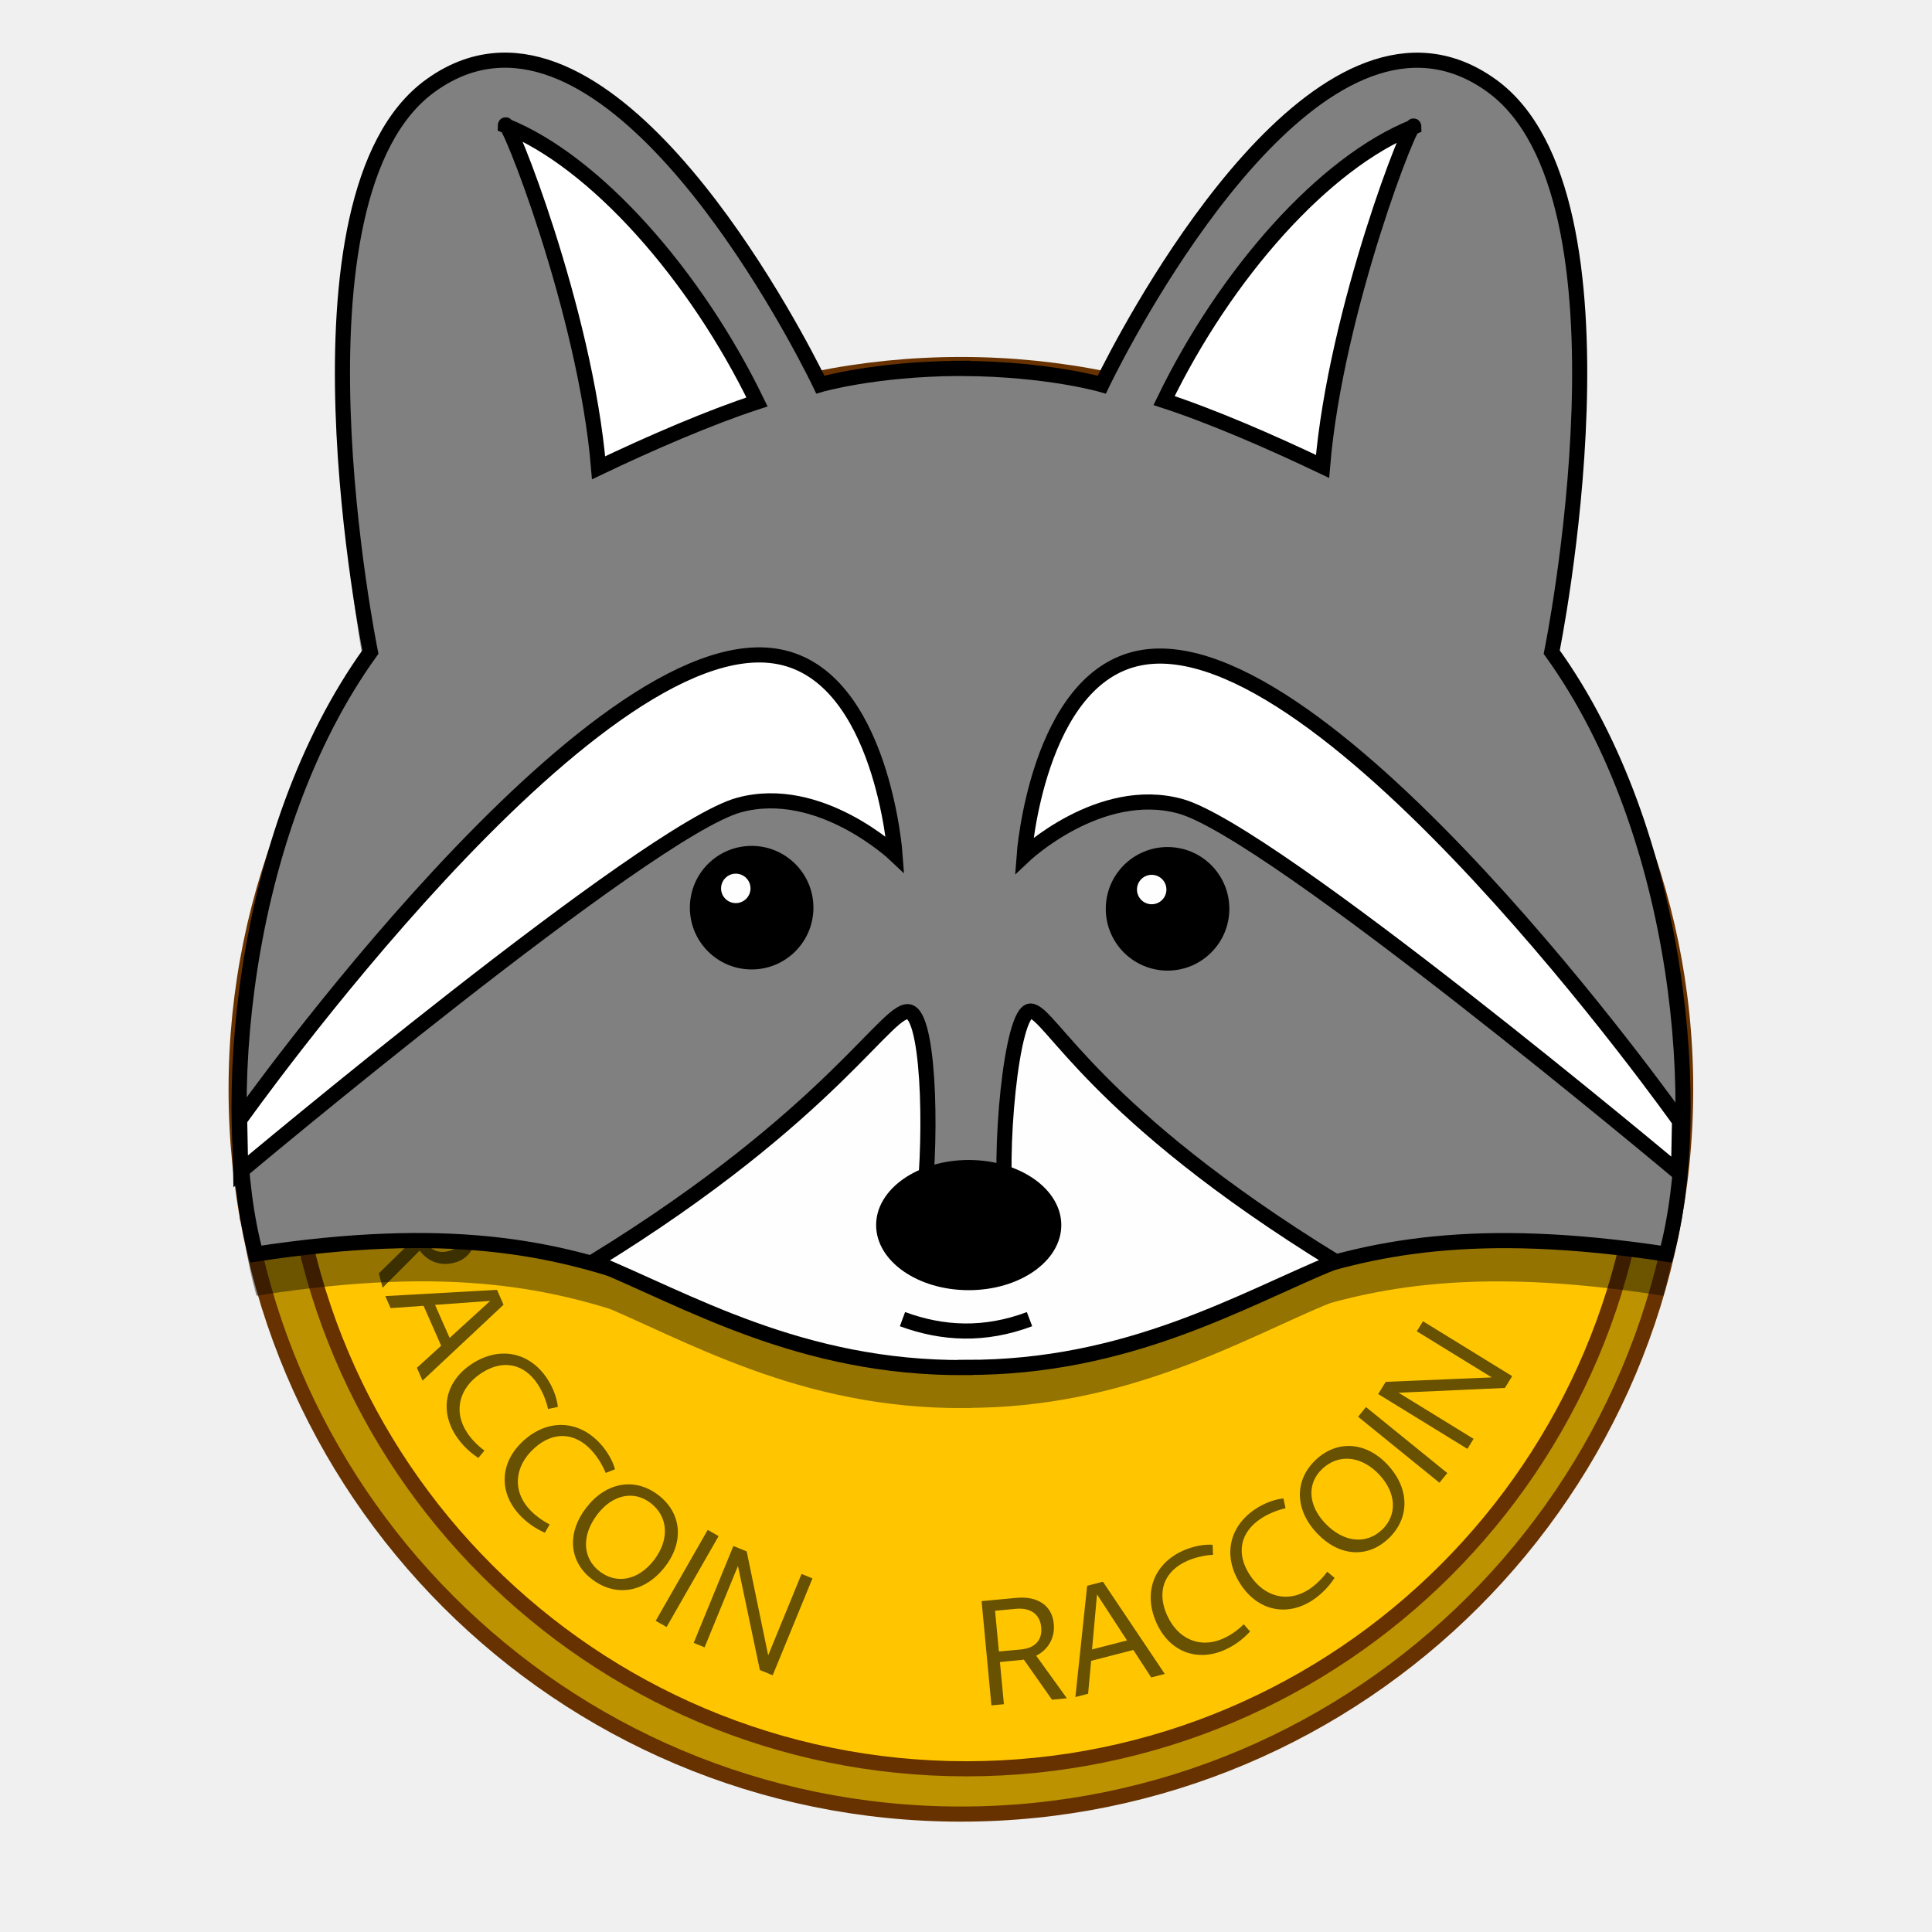
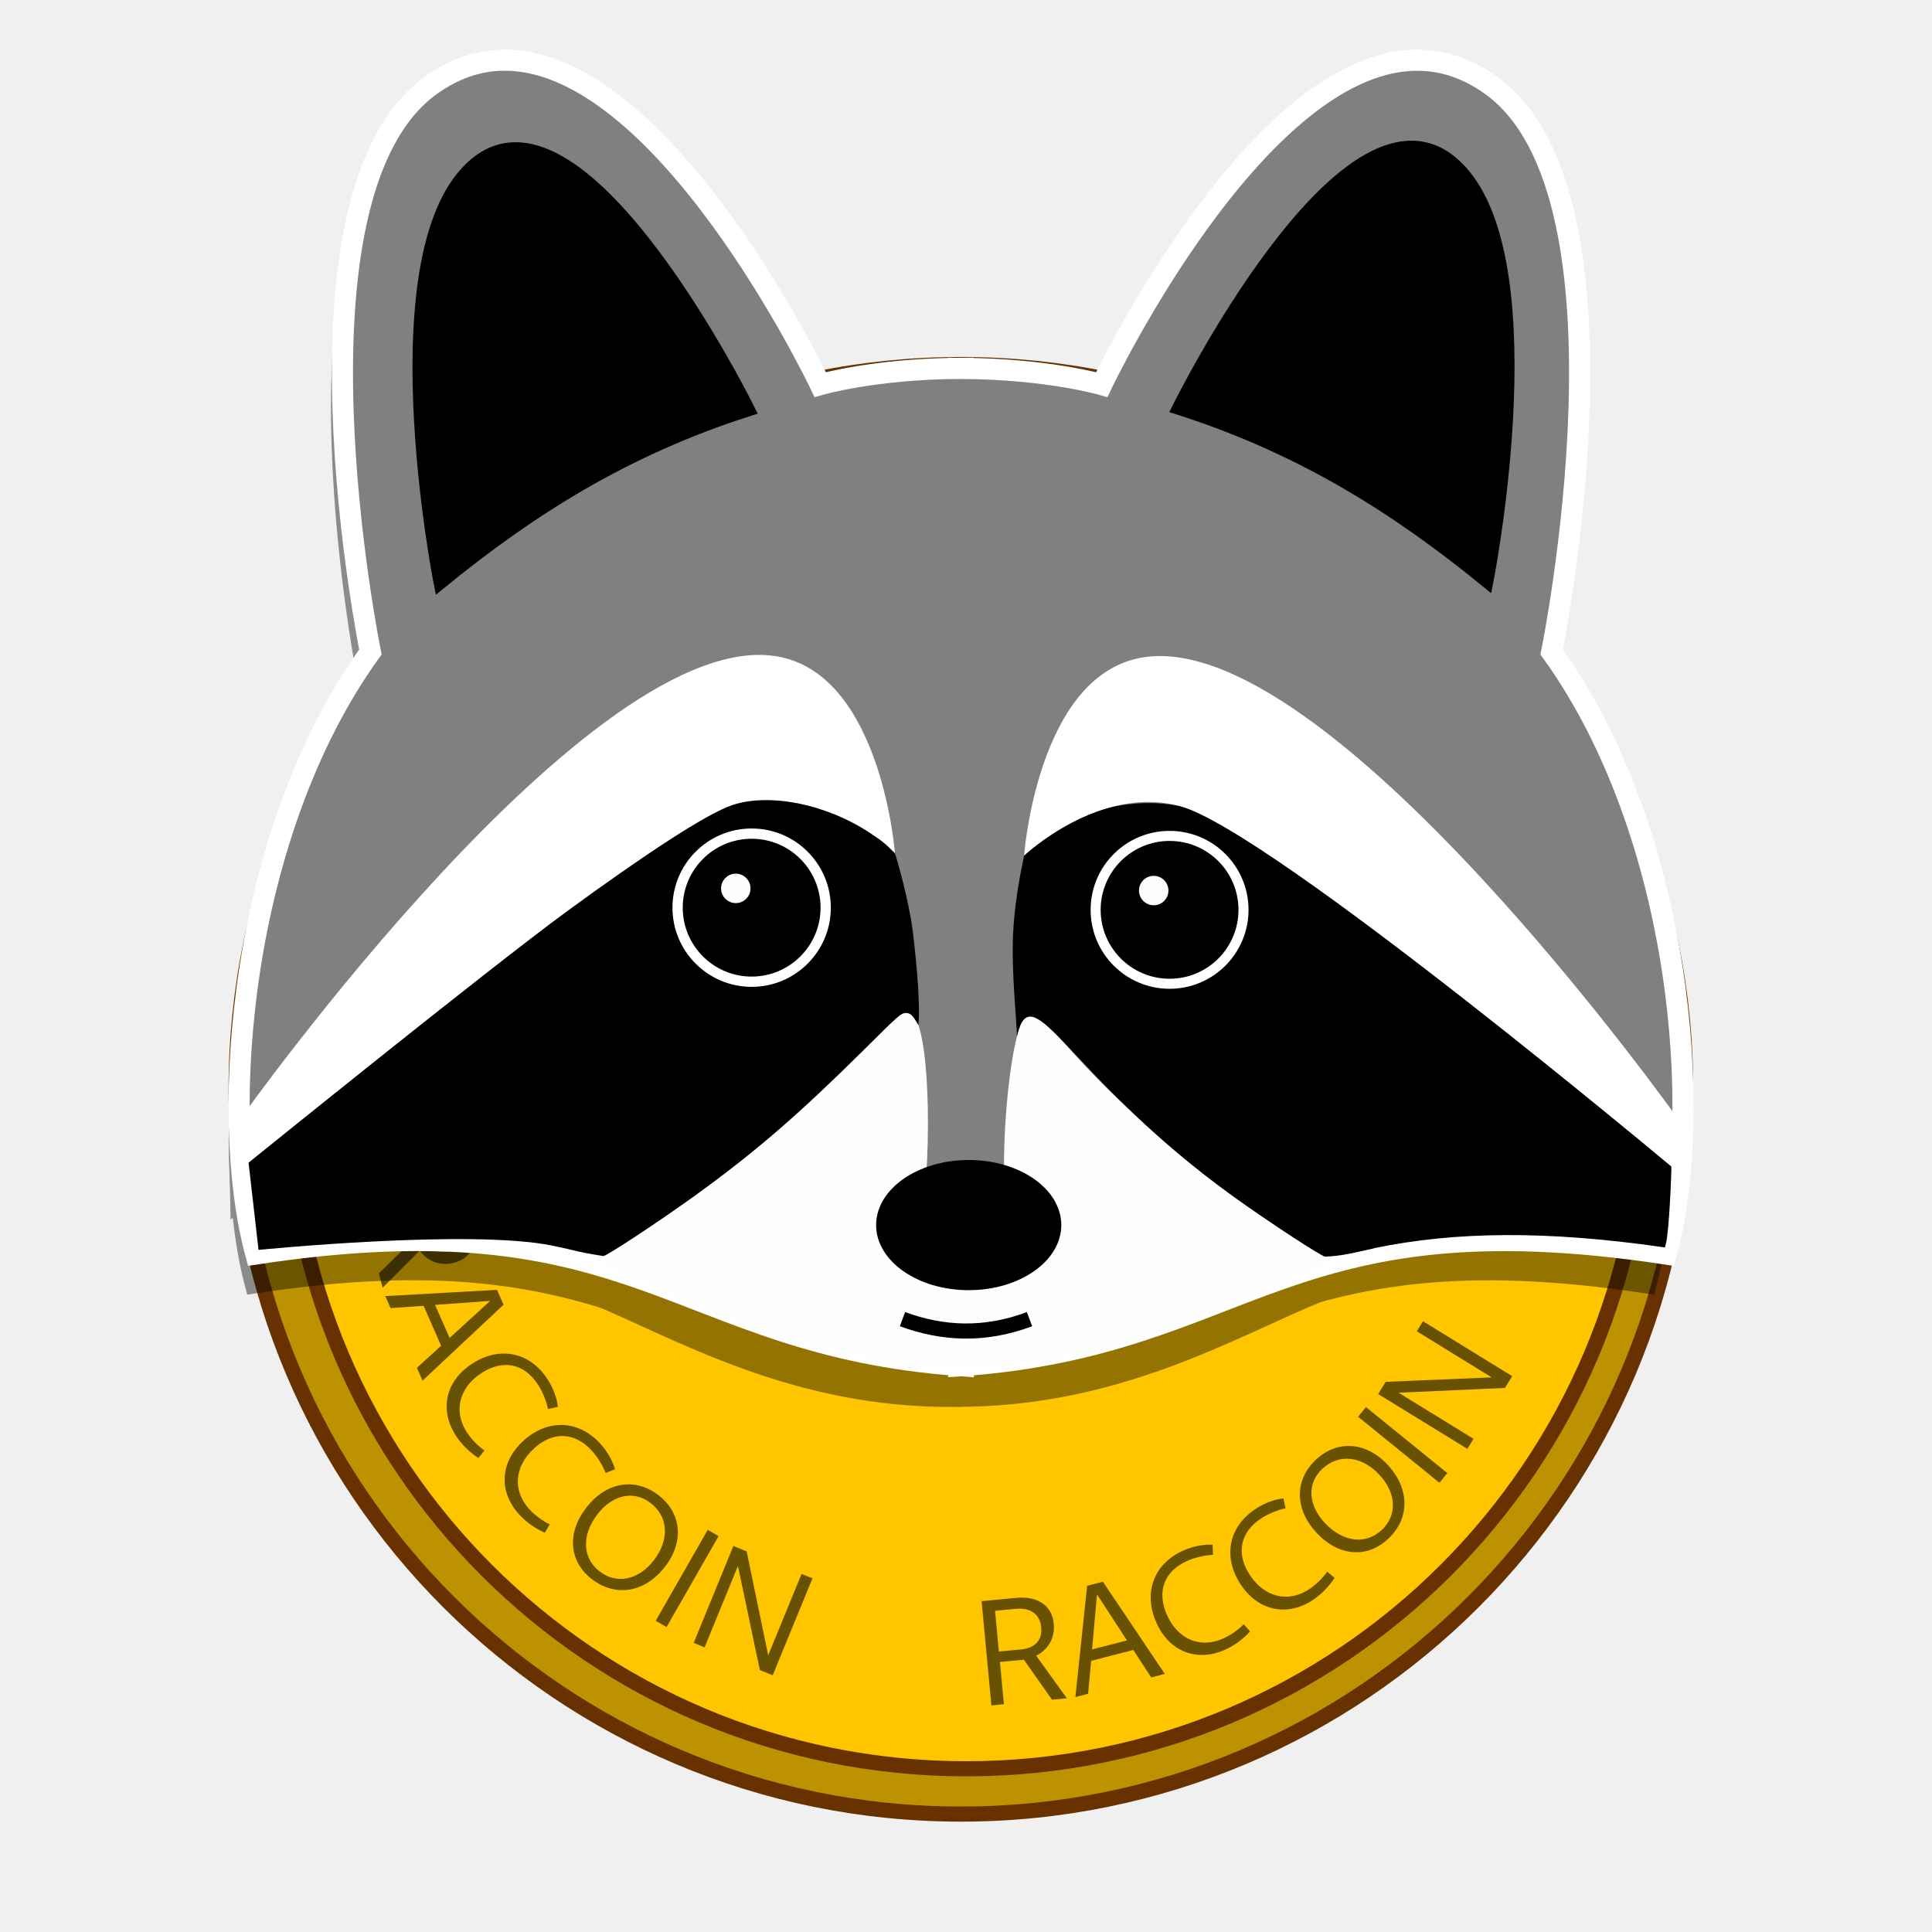
<svg xmlns="http://www.w3.org/2000/svg" width="128" height="128" viewBox="0 0 33.867 33.867" version="1.1" id="svg1" xml:space="preserve">
  <defs id="defs1" />
  <g id="layer1">
    <circle style="opacity:1;fill:#bc9200;stroke:#673200;stroke-width:0.265;stroke-linejoin:round;fill-opacity:1" id="path1" cx="16.844" cy="19.095" r="12.705" />
    <circle style="fill:#ffc600;stroke:#673200;stroke-width:0.265;stroke-linejoin:round" id="path1-8" cx="16.938" cy="19.115" r="11.891" />
    <path d="m 6.371,21.29 0.056,0.212 0.719,-0.189 0.092,0.351 c 0.005,0.018 0.009,0.036 0.017,0.056 l -0.614,0.601 0.066,0.253 0.65,-0.652 c 0.141,0.193 0.365,0.276 0.603,0.214 0.312,-0.082 0.436,-0.361 0.341,-0.724 L 8.148,20.824 Z m 0.954,-0.023 0.694,-0.182 0.092,0.351 c 0.066,0.253 -0.025,0.436 -0.245,0.494 -0.218,0.057 -0.378,-0.043 -0.442,-0.286 z m -0.571,1.453 0.093,0.211 0.578,-0.041 0.308,0.7 -0.425,0.387 0.099,0.225 1.42,-1.331 -0.115,-0.261 z m 0.872,0.154 0.967,-0.07 -0.711,0.649 z m 0.368,2.296 c 0.097,0.149 0.231,0.282 0.391,0.387 l 0.108,-0.13 c -0.117,-0.082 -0.233,-0.202 -0.309,-0.32 -0.24,-0.368 -0.137,-0.782 0.256,-1.038 0.375,-0.244 0.749,-0.169 0.99,0.202 0.081,0.124 0.145,0.281 0.177,0.428 l 0.172,-0.036 C 9.764,24.509 9.695,24.326 9.597,24.175 9.287,23.698 8.757,23.592 8.273,23.907 c -0.463,0.302 -0.576,0.807 -0.28,1.262 z m 1.109,1.38 c 0.12,0.131 0.274,0.241 0.448,0.318 l 0.085,-0.146 C 9.508,26.659 9.373,26.559 9.279,26.456 8.982,26.132 9.016,25.706 9.362,25.39 c 0.33,-0.302 0.711,-0.289 1.01,0.037 0.1,0.109 0.189,0.254 0.245,0.393 l 0.164,-0.064 C 10.741,25.608 10.644,25.439 10.523,25.307 10.139,24.887 9.598,24.869 9.173,25.258 8.765,25.631 8.736,26.149 9.102,26.549 Z m 1.275,1.134 c 0.421,0.321 0.935,0.231 1.285,-0.228 0.334,-0.438 0.283,-0.939 -0.125,-1.25 -0.414,-0.316 -0.921,-0.223 -1.266,0.229 -0.339,0.444 -0.296,0.942 0.106,1.249 z m 0.137,-0.135 c -0.307,-0.234 -0.325,-0.634 -0.044,-1.002 0.263,-0.345 0.635,-0.427 0.93,-0.203 0.313,0.239 0.341,0.639 0.065,1.001 -0.268,0.351 -0.65,0.433 -0.95,0.204 z m 0.979,0.863 0.191,0.109 0.912,-1.594 -0.191,-0.109 z m 0.666,0.387 0.191,0.078 0.585,-1.427 0.384,1.825 0.225,0.092 0.697,-1.699 -0.191,-0.078 -0.585,1.427 -0.377,-1.822 -0.233,-0.095 z m 5.219,1.096 0.219,-0.021 -0.07,-0.74 0.361,-0.034 c 0.018,-0.002 0.037,-0.004 0.058,-0.008 l 0.494,0.703 0.261,-0.025 -0.538,-0.746 c 0.213,-0.108 0.332,-0.316 0.308,-0.561 -0.03,-0.321 -0.285,-0.489 -0.659,-0.453 l -0.606,0.057 z m 0.131,-0.945 -0.067,-0.714 0.361,-0.034 c 0.261,-0.025 0.426,0.095 0.448,0.322 0.021,0.224 -0.104,0.366 -0.354,0.39 z m 1.341,0.799 0.223,-0.058 0.053,-0.577 0.74,-0.191 0.313,0.482 0.238,-0.062 -1.084,-1.616 -0.277,0.071 z m 0.292,-0.835 0.087,-0.965 0.526,0.807 z m 2.325,0.008 c 0.162,-0.071 0.316,-0.182 0.445,-0.323 l -0.111,-0.127 c -0.1,0.102 -0.237,0.197 -0.365,0.253 -0.402,0.177 -0.794,0.009 -0.983,-0.42 -0.18,-0.409 -0.045,-0.766 0.359,-0.944 0.136,-0.06 0.301,-0.098 0.451,-0.106 l -0.008,-0.176 c -0.152,-0.011 -0.344,0.027 -0.508,0.099 -0.521,0.229 -0.711,0.735 -0.479,1.263 0.223,0.506 0.704,0.699 1.2,0.481 z m 1.541,-0.872 c 0.148,-0.097 0.282,-0.232 0.386,-0.391 l -0.13,-0.108 c -0.082,0.117 -0.202,0.233 -0.319,0.31 -0.368,0.24 -0.782,0.138 -1.038,-0.254 -0.245,-0.374 -0.17,-0.749 0.2,-0.99 0.124,-0.081 0.281,-0.146 0.427,-0.178 l -0.037,-0.172 c -0.152,0.014 -0.335,0.083 -0.485,0.181 -0.476,0.311 -0.582,0.842 -0.266,1.324 0.302,0.463 0.809,0.575 1.263,0.278 z m 1.326,-1.075 c 0.385,-0.363 0.379,-0.886 -0.017,-1.305 -0.378,-0.4 -0.881,-0.431 -1.254,-0.079 -0.379,0.358 -0.369,0.873 0.022,1.286 0.383,0.406 0.882,0.444 1.249,0.097 z m -0.112,-0.157 c -0.281,0.265 -0.678,0.218 -0.996,-0.118 -0.298,-0.315 -0.319,-0.696 -0.05,-0.95 0.287,-0.271 0.686,-0.233 0.999,0.098 0.303,0.321 0.322,0.711 0.047,0.971 z m 1.01,-0.826 0.138,-0.17 -1.426,-1.157 -0.138,0.17 z m 0.49,-0.594 0.108,-0.176 -1.314,-0.808 1.863,-0.084 0.128,-0.207 -1.564,-0.962 -0.108,0.176 1.314,0.808 -1.859,0.078 -0.132,0.214 z" id="text14" style="font-size:2.646px;line-height:1.25;font-family:Cantarell;-inkscape-font-specification:Cantarell;letter-spacing:0.061px;opacity:0.59;stroke-width:0.265" aria-label="RACCOIN   RACCOIN" />
    <circle style="fill:none;stroke:none;stroke-width:0.265;stroke-linejoin:round" id="path1-8-6" cx="16.938" cy="-19.115" r="10.773" transform="scale(1,-1)" />
-     <g id="g14-6" transform="matrix(0.9896378,0,0,0.9972649,0.1546465,0.6426139)" style="opacity:0.421;fill:#000000;fill-opacity:1;stroke-width:1.007">
+     <g id="g14-6" transform="matrix(0.9896378,0,0,0.9972649,-0.00726753,0.6238596)" style="opacity:0.421;fill:#000000;fill-opacity:1;stroke-width:1.007">
      <g id="g13-5" style="fill:#000000;fill-opacity:1;stroke-width:1.007">
        <path id="path4-6" style="fill:#000000;fill-opacity:1;stroke:#000000;stroke-width:0.266px;stroke-linecap:butt;stroke-linejoin:miter;stroke-opacity:1" d="m 8.772,1.056 c -0.408,0.015 -0.817,0.151 -1.221,0.441 -2.689,1.933 -1.058,9.932 -1.058,9.932 -2.291,3.179 -2.674,8.1 -2.009,10.553 6.736,-1.024 7.308,1.586 12.322,1.954 v 0.008 c 0.016,-0.001 0.031,-0.003 0.047,-0.004 0.012,8.16e-4 0.022,0.002 0.034,0.003 v -0.006 c 5.014,-0.367 5.586,-2.978 12.322,-1.954 0.666,-2.453 0.282,-7.373 -2.009,-10.553 0,0 1.631,-7.999 -1.058,-9.932 -0.404,-0.29 -0.813,-0.426 -1.221,-0.441 -2.853,-0.108 -5.608,5.685 -5.608,5.685 0,0 -0.94,-0.273 -2.427,-0.284 v -0.003 c -0.022,4.8e-6 -0.041,0.001 -0.063,0.002 -0.006,-1.05e-5 -0.011,-5.155e-4 -0.018,-5.168e-4 v 0.001 c -1.487,0.01 -2.427,0.284 -2.427,0.284 0,0 -2.755,-5.793 -5.608,-5.685 z" />
        <path id="path9-9" style="fill:#000000;fill-opacity:1;stroke:#000000;stroke-width:0.266px;stroke-linecap:butt;stroke-linejoin:miter;stroke-opacity:1" d="m 17.712,17.742 c -0.238,0.873 -0.232,2.465 -0.059,3.572 0.168,1.075 -0.419,1.043 -0.729,1.011 v -0.001 c -7.12e-4,1.08e-4 -0.001,7.87e-4 -0.002,0.001 -1.61e-4,-1.7e-5 -3.55e-4,1.6e-5 -5.16e-4,0 -0.009,-8.77e-4 -0.019,-0.002 -0.027,-0.003 -9e-4,-5.7e-5 -0.002,-9.03e-4 -0.003,-0.001 v 0.006 c -0.31,0.032 -0.896,0.064 -0.729,-1.011 0.173,-1.108 0.179,-2.7 -0.059,-3.572 -0.538,0.53 -1.46,1.767 -5.697,4.372 1.633,0.669 3.633,1.876 6.517,1.857 v -0.003 c 2.866,0.01 4.858,-1.191 6.485,-1.857 -4.237,-2.605 -5.159,-3.842 -5.697,-4.372 z" />
        <ellipse style="fill:#000000;fill-opacity:1;stroke:none;stroke-width:2.704;stroke-linejoin:round;stroke-opacity:1" id="path8-3" cx="16.981" cy="21.475" rx="1.623" ry="1.141" />
      </g>
      <g id="g12-7" style="fill:#000000;fill-opacity:1;stroke-width:1.007">
        <path style="fill:#000000;fill-opacity:1;stroke:#000000;stroke-width:0.266px;stroke-linecap:butt;stroke-linejoin:miter;stroke-opacity:1" d="m 4.201,19.631 c 0,0 6.196,-8.742 9.453,-8.119 1.81,0.346 2.036,3.467 2.036,3.467 0,0 -1.324,-1.253 -2.736,-0.867 -1.604,0.44 -8.735,6.421 -8.735,6.421 z" id="path6-4" />
        <path style="fill:#000000;fill-opacity:1;stroke:#000000;stroke-width:0.266px;stroke-linecap:butt;stroke-linejoin:miter;stroke-opacity:1" d="M 8.859,2.201 C 10.439,2.83 12.418,4.704 13.492,6.918 12.675,7.184 11.636,7.632 10.714,8.072 10.486,5.319 8.863,1.949 8.859,2.201 Z" id="path5-5" />
        <g id="g11-2" style="fill:#000000;fill-opacity:1;stroke-width:1.007">
          <circle style="opacity:1;fill:#000000;fill-opacity:1;stroke:none;stroke-width:0.266;stroke-linejoin:round" id="path7-5" cx="13.176" cy="15.911" r="1.083" />
          <circle style="opacity:1;fill:#000000;fill-opacity:1;stroke:none;stroke-width:0.266;stroke-linejoin:round;stroke-opacity:1" id="path11-4" cx="12.898" cy="15.573" r="0.258" />
        </g>
      </g>
      <g id="g12-3-7" transform="matrix(-1,0,0,1,33.6425,0.02020511)" style="fill:#000000;fill-opacity:1;stroke-width:1.007">
        <path style="fill:#000000;fill-opacity:1;stroke:#000000;stroke-width:0.266px;stroke-linecap:butt;stroke-linejoin:miter;stroke-opacity:1" d="m 4.201,19.631 c 0,0 6.196,-8.742 9.453,-8.119 1.81,0.346 2.036,3.467 2.036,3.467 0,0 -1.324,-1.253 -2.736,-0.867 -1.604,0.44 -8.735,6.421 -8.735,6.421 z" id="path6-2-4" />
        <path style="fill:#000000;fill-opacity:1;stroke:#000000;stroke-width:0.266px;stroke-linecap:butt;stroke-linejoin:miter;stroke-opacity:1" d="M 8.859,2.201 C 10.439,2.83 12.418,4.704 13.492,6.918 12.675,7.184 11.636,7.632 10.714,8.072 10.486,5.319 8.863,1.949 8.859,2.201 Z" id="path5-0-4" />
        <g id="g11-6-3" transform="matrix(-1,0,0,1,26.35183,0)" style="fill:#000000;fill-opacity:1;stroke-width:1.007">
          <circle style="opacity:1;fill:#000000;fill-opacity:1;stroke:none;stroke-width:0.266;stroke-linejoin:round" id="path7-1-0" cx="13.176" cy="15.911" r="1.083" />
          <circle style="opacity:1;fill:#000000;fill-opacity:1;stroke:none;stroke-width:0.266;stroke-linejoin:round;stroke-opacity:1" id="path11-5-7" cx="12.898" cy="15.573" r="0.258" />
        </g>
      </g>
    </g>
    <g id="g14">
-       <g id="g13">
-         <path id="path4" style="fill:#808080;fill-opacity:1;stroke:#000000;stroke-width:0.265px;stroke-linecap:butt;stroke-linejoin:miter;stroke-opacity:1" d="M 8.772 1.056 C 8.364 1.072 7.955 1.207 7.551 1.498 C 4.862 3.431 6.493 11.43 6.493 11.43 C 4.202 14.609 3.819 19.53 4.484 21.983 C 11.221 20.958 11.792 23.569 16.807 23.937 L 16.807 23.944 C 16.823 23.943 16.837 23.941 16.853 23.94 C 16.865 23.941 16.876 23.942 16.887 23.943 L 16.887 23.938 C 21.902 23.57 22.473 20.959 29.21 21.984 C 29.875 19.531 29.492 14.61 27.201 11.431 C 27.201 11.431 28.832 3.432 26.143 1.499 C 25.739 1.208 25.33 1.073 24.922 1.057 C 22.069 0.949 19.314 6.743 19.314 6.743 C 19.314 6.743 18.375 6.469 16.887 6.459 L 16.887 6.456 C 16.865 6.456 16.846 6.457 16.824 6.457 C 16.818 6.457 16.813 6.457 16.807 6.457 L 16.807 6.458 C 15.32 6.468 14.38 6.742 14.38 6.742 C 14.38 6.742 11.625 0.948 8.772 1.056 z " />
-         <path id="path9" style="fill:#fefefe;fill-opacity:1;stroke:#000000;stroke-width:0.265px;stroke-linecap:butt;stroke-linejoin:miter;stroke-opacity:1" d="m 17.652,21.314 c 0.168,1.075 -0.419,1.043 -0.729,1.011 v -0.001 c -7.12e-4,1.08e-4 -0.001,7.87e-4 -0.002,0.001 -1.61e-4,-1.7e-5 -3.55e-4,1.6e-5 -5.16e-4,0 -0.009,-8.77e-4 -0.019,-0.002 -0.027,-0.003 -9e-4,-5.7e-5 -0.002,-9.03e-4 -0.003,-0.001 v 0.006 c -0.31,0.032 -0.896,0.064 -0.729,-1.011 0.173,-1.108 0.151,-3.402 -0.206,-3.572 -0.357,-0.171 -1.313,1.767 -5.551,4.372 1.633,0.669 3.633,1.876 6.517,1.857 v -0.003 c 2.866,0.01 4.858,-1.191 6.485,-1.857 -4.237,-2.605 -4.99,-4.362 -5.335,-4.39 -0.345,-0.028 -0.582,2.555 -0.421,3.59 z" />
-         <ellipse style="fill:#000000;fill-opacity:1;stroke:none;stroke-width:2.687;stroke-linejoin:round;stroke-opacity:1" id="path8" cx="16.981" cy="21.475" rx="1.623" ry="1.141" />
-       </g>
-       <g id="g12">
-         <path style="fill:#ffffff;fill-opacity:1;stroke:#000000;stroke-width:0.265px;stroke-linecap:butt;stroke-linejoin:miter;stroke-opacity:1" d="m 4.201,19.631 c 0,0 6.196,-8.742 9.453,-8.119 1.81,0.346 2.036,3.467 2.036,3.467 0,0 -1.324,-1.253 -2.736,-0.867 -1.604,0.44 -8.735,6.421 -8.735,6.421 z" id="path6" />
-         <path style="fill:#ffffff;fill-opacity:1;stroke:#000000;stroke-width:0.265px;stroke-linecap:butt;stroke-linejoin:miter;stroke-opacity:1" d="M 8.859,2.201 C 10.439,2.83 12.197,4.832 13.27,7.046 12.453,7.312 11.414,7.76 10.493,8.2 10.264,5.447 8.863,1.949 8.859,2.201 Z" id="path5" />
-         <g id="g11">
-           <circle style="opacity:1;fill:#000000;fill-opacity:1;stroke:none;stroke-width:0.265;stroke-linejoin:round" id="path7" cx="13.176" cy="15.911" r="1.083" />
-           <circle style="opacity:1;fill:#fefefe;fill-opacity:1;stroke:none;stroke-width:0.265;stroke-linejoin:round;stroke-opacity:1" id="path11" cx="12.898" cy="15.573" r="0.258" />
-         </g>
-       </g>
-       <g id="g12-3" transform="matrix(-1,0,0,1,33.6425,0.02020511)">
-         <path style="fill:#ffffff;fill-opacity:1;stroke:#000000;stroke-width:0.265px;stroke-linecap:butt;stroke-linejoin:miter;stroke-opacity:1" d="m 4.201,19.631 c 0,0 6.196,-8.742 9.453,-8.119 1.81,0.346 2.036,3.467 2.036,3.467 0,0 -1.324,-1.253 -2.736,-0.867 -1.604,0.44 -8.735,6.421 -8.735,6.421 z" id="path6-2" />
-         <path style="fill:#ffffff;fill-opacity:1;stroke:#000000;stroke-width:0.265px;stroke-linecap:butt;stroke-linejoin:miter;stroke-opacity:1" d="M 8.859,2.201 C 10.439,2.83 12.163,4.788 13.237,7.002 12.42,7.267 11.381,7.716 10.459,8.156 10.231,5.403 8.863,1.949 8.859,2.201 Z" id="path5-0" />
-         <g id="g11-6" transform="matrix(-1,0,0,1,26.35183,0)">
-           <circle style="opacity:1;fill:#000000;fill-opacity:1;stroke:none;stroke-width:0.265;stroke-linejoin:round" id="path7-1" cx="13.176" cy="15.911" r="1.083" />
-           <circle style="opacity:1;fill:#fefefe;fill-opacity:1;stroke:none;stroke-width:0.265;stroke-linejoin:round;stroke-opacity:1" id="path11-5" cx="12.898" cy="15.573" r="0.258" />
-         </g>
-       </g>
+       <path id="path4" style="fill:#808080;fill-opacity:1;stroke:#ffffff;stroke-width:0.37;stroke-linecap:butt;stroke-linejoin:miter;stroke-opacity:1;stroke-dasharray:none" d="m 8.772,1.056 c -0.408,0.015 -0.817,0.151 -1.221,0.441 -2.689,1.933 -1.058,9.932 -1.058,9.932 -2.291,3.179 -2.674,8.1 -2.009,10.553 6.736,-1.024 7.308,1.586 12.322,1.954 v 0.008 c 0.016,-0.001 0.031,-0.003 0.047,-0.004 0.012,8.16e-4 0.022,0.002 0.034,0.003 v -0.006 c 5.014,-0.367 5.586,-2.978 12.322,-1.954 0.666,-2.453 0.282,-7.373 -2.009,-10.553 0,0 1.631,-7.999 -1.058,-9.932 -0.404,-0.29 -0.813,-0.426 -1.221,-0.441 -2.853,-0.108 -5.608,5.685 -5.608,5.685 0,0 -0.94,-0.273 -2.427,-0.284 v -0.003 c -0.022,4.8e-6 -0.041,0.001 -0.063,0.002 -0.006,-1.05e-5 -0.011,-5.155e-4 -0.018,-5.168e-4 v 0.001 c -1.487,0.01 -2.427,0.284 -2.427,0.284 0,0 -2.755,-5.793 -5.608,-5.685 z" />
+       <path id="path9" style="fill:#fefefe;fill-opacity:1;stroke:none;stroke-width:0.265px;stroke-linecap:butt;stroke-linejoin:miter;stroke-opacity:1" d="m 17.652,21.314 c 0.168,1.075 -0.419,1.043 -0.729,1.011 v -0.001 c -7.12e-4,1.08e-4 -0.001,7.87e-4 -0.002,0.001 -1.61e-4,-1.7e-5 -3.55e-4,1.6e-5 -5.16e-4,0 -0.009,-8.77e-4 -0.019,-0.002 -0.027,-0.003 -9e-4,-5.7e-5 -0.002,-9.03e-4 -0.003,-0.001 v 0.006 c -0.31,0.032 -0.896,0.064 -0.729,-1.011 0.173,-1.108 0.151,-3.402 -0.206,-3.572 -0.357,-0.171 -1.313,1.767 -5.551,4.372 1.633,0.669 3.633,1.876 6.517,1.857 v -0.003 c 2.866,0.01 4.858,-1.191 6.485,-1.857 -4.237,-2.605 -4.99,-4.362 -5.335,-4.39 -0.345,-0.028 -0.582,2.555 -0.421,3.59 z" />
+       <ellipse style="fill:#000000;fill-opacity:1;stroke:none;stroke-width:2.687;stroke-linejoin:round;stroke-opacity:1" id="path8" cx="16.981" cy="21.475" rx="1.623" ry="1.141" />
+       <path style="fill:#ffffff;fill-opacity:1;stroke:none;stroke-width:0.265px;stroke-linecap:butt;stroke-linejoin:miter;stroke-opacity:1" d="m 4.201,19.631 c 0,0 6.196,-8.742 9.453,-8.119 1.81,0.346 2.036,3.467 2.036,3.467 0,0 -1.324,-1.253 -2.736,-0.867 -1.604,0.44 -8.735,6.421 -8.735,6.421 z" id="path6" />
+       <path style="font-variation-settings:normal;vector-effect:none;fill:#000000;fill-opacity:1;stroke:none;stroke-width:0.265;stroke-linecap:butt;stroke-linejoin:round;stroke-miterlimit:4;stroke-dasharray:none;stroke-dashoffset:0;stroke-opacity:1;-inkscape-stroke:none" d="m 10.153,21.942 c -0.082,-0.022 -0.293,-0.07 -0.469,-0.106 -1.436,-0.297 -5.152,0.074 -5.152,0.074 L 4.357,20.381 c 0,0 4.218,-3.408 5.565,-4.394 1.355,-0.992 2.461,-1.723 2.917,-1.875 0.641,-0.214 1.633,-0.023 2.403,0.484 0.23,0.151 0.289,0.202 0.446,0.362 0.03,0.086 0.247,0.832 0.313,1.372 0.085,0.697 0.129,1.351 0.098,1.636 -0.061,-0.079 -0.098,-0.208 -0.218,-0.209 -0.094,-8.99e-4 -0.178,0.093 -0.728,0.637 -1.136,1.124 -1.879,1.776 -2.982,2.573 -0.593,0.428 -1.541,1.055 -1.595,1.051 -0.012,-8.2e-4 -0.34,-0.055 -0.422,-0.077 z" id="path3" />
+       <path style="font-variation-settings:normal;vector-effect:none;fill:#000000;fill-opacity:1;stroke:none;stroke-width:0.265;stroke-linecap:butt;stroke-linejoin:round;stroke-miterlimit:4;stroke-dasharray:none;stroke-dashoffset:0;stroke-opacity:1;-inkscape-stroke:none" d="m 24.092,21.879 c 1.436,-0.297 3.026,-0.305 5.016,-0.023 l 0.077,0.011 0.017,-0.064 c 0.058,-0.217 0.099,-1.247 0.097,-1.377 -6.61e-4,-0.038 -0.08,-0.053 -0.37,-0.292 -2.123,-1.749 -3.844,-3.151 -5.19,-4.136 -1.355,-0.992 -2.368,-1.652 -2.823,-1.804 -0.641,-0.214 -1.621,-0.155 -2.39,0.353 -0.23,0.151 -0.571,0.411 -0.571,0.442 0,0.013 -0.163,0.683 -0.196,1.38 -0.032,0.688 0.066,1.538 0.067,1.799 0.264,-1.137 0.882,0.703 3.786,2.801 0.593,0.428 1.561,1.062 1.616,1.059 0.294,-0.007 0.578,-0.085 0.864,-0.147 z" id="path3-4" />
+       <circle style="font-variation-settings:normal;vector-effect:none;fill:#ffffff;fill-opacity:1;stroke:none;stroke-width:0.265;stroke-linecap:butt;stroke-linejoin:round;stroke-miterlimit:4;stroke-dasharray:none;stroke-dashoffset:0;stroke-opacity:1;-inkscape-stroke:none;stop-color:#000000" id="path7-7" cx="13.176" cy="15.911" r="1.388" />
+       <circle style="font-variation-settings:normal;vector-effect:none;fill:#000000;fill-opacity:1;stroke:none;stroke-width:0.265;stroke-linecap:butt;stroke-linejoin:round;stroke-miterlimit:4;stroke-dasharray:none;stroke-dashoffset:0;stroke-opacity:1;-inkscape-stroke:none;stop-color:#000000" id="path7" cx="13.176" cy="15.911" r="1.208" />
+       <circle style="fill:#fefefe;fill-opacity:1;stroke:none;stroke-width:0.265;stroke-linejoin:round;stroke-opacity:1" id="path11" cx="12.898" cy="15.573" r="0.258" />
+       <circle style="font-variation-settings:normal;vector-effect:none;fill:#ffffff;fill-opacity:1;stroke:none;stroke-width:0.265;stroke-linecap:butt;stroke-linejoin:round;stroke-miterlimit:4;stroke-dasharray:none;stroke-dashoffset:0;stroke-opacity:1;-inkscape-stroke:none;stop-color:#000000" id="path7-7-0" cx="20.502" cy="15.949" r="1.384" />
+       <circle style="font-variation-settings:normal;vector-effect:none;fill:#000000;fill-opacity:1;stroke:none;stroke-width:0.265;stroke-linecap:butt;stroke-linejoin:round;stroke-miterlimit:4;stroke-dasharray:none;stroke-dashoffset:0;stroke-opacity:1;-inkscape-stroke:none;stop-color:#000000" id="path7-3" cx="20.502" cy="15.949" r="1.208" />
+       <circle style="fill:#fefefe;fill-opacity:1;stroke:none;stroke-width:0.265;stroke-linejoin:round;stroke-opacity:1" id="path11-6" cx="20.224" cy="15.611" r="0.258" />
+       <path style="fill:#ffffff;fill-opacity:1;stroke:none;stroke-width:0.265px;stroke-linecap:butt;stroke-linejoin:miter;stroke-opacity:1" d="m 29.441,19.651 c 0,0 -6.196,-8.742 -9.453,-8.119 -1.81,0.346 -2.036,3.467 -2.036,3.467 0,0 1.324,-1.253 2.736,-0.867 1.604,0.44 8.735,6.421 8.735,6.421 z" id="path6-2" />
+       <path style="fill:#000000;fill-opacity:1;stroke:#000000;stroke-width:0.265px;stroke-linecap:butt;stroke-linejoin:miter;stroke-opacity:1" d="m 7.728,10.183 c 0,0 -1.155,-5.887 0.646,-7.316 1.86,-1.476 4.721,4.305 4.721,4.305 C 10.939,7.864 9.285,8.916 7.728,10.183 Z" id="path12" />
+       <path style="fill:#000000;fill-opacity:1;stroke:#000000;stroke-width:0.265px;stroke-linecap:butt;stroke-linejoin:miter;stroke-opacity:1" d="m 26.052,10.156 c 0,0 1.155,-5.887 -0.646,-7.316 -1.86,-1.476 -4.721,4.305 -4.721,4.305 2.155,0.692 3.81,1.744 5.367,3.011 z" id="path12-3" />
    </g>
    <path style="fill:none;stroke:#000000;stroke-width:0.265px;stroke-linecap:butt;stroke-linejoin:miter;stroke-opacity:1" d="m 15.82,23.124 c 0.704,0.259 1.44,0.296 2.227,0" id="path10" />
  </g>
</svg>
